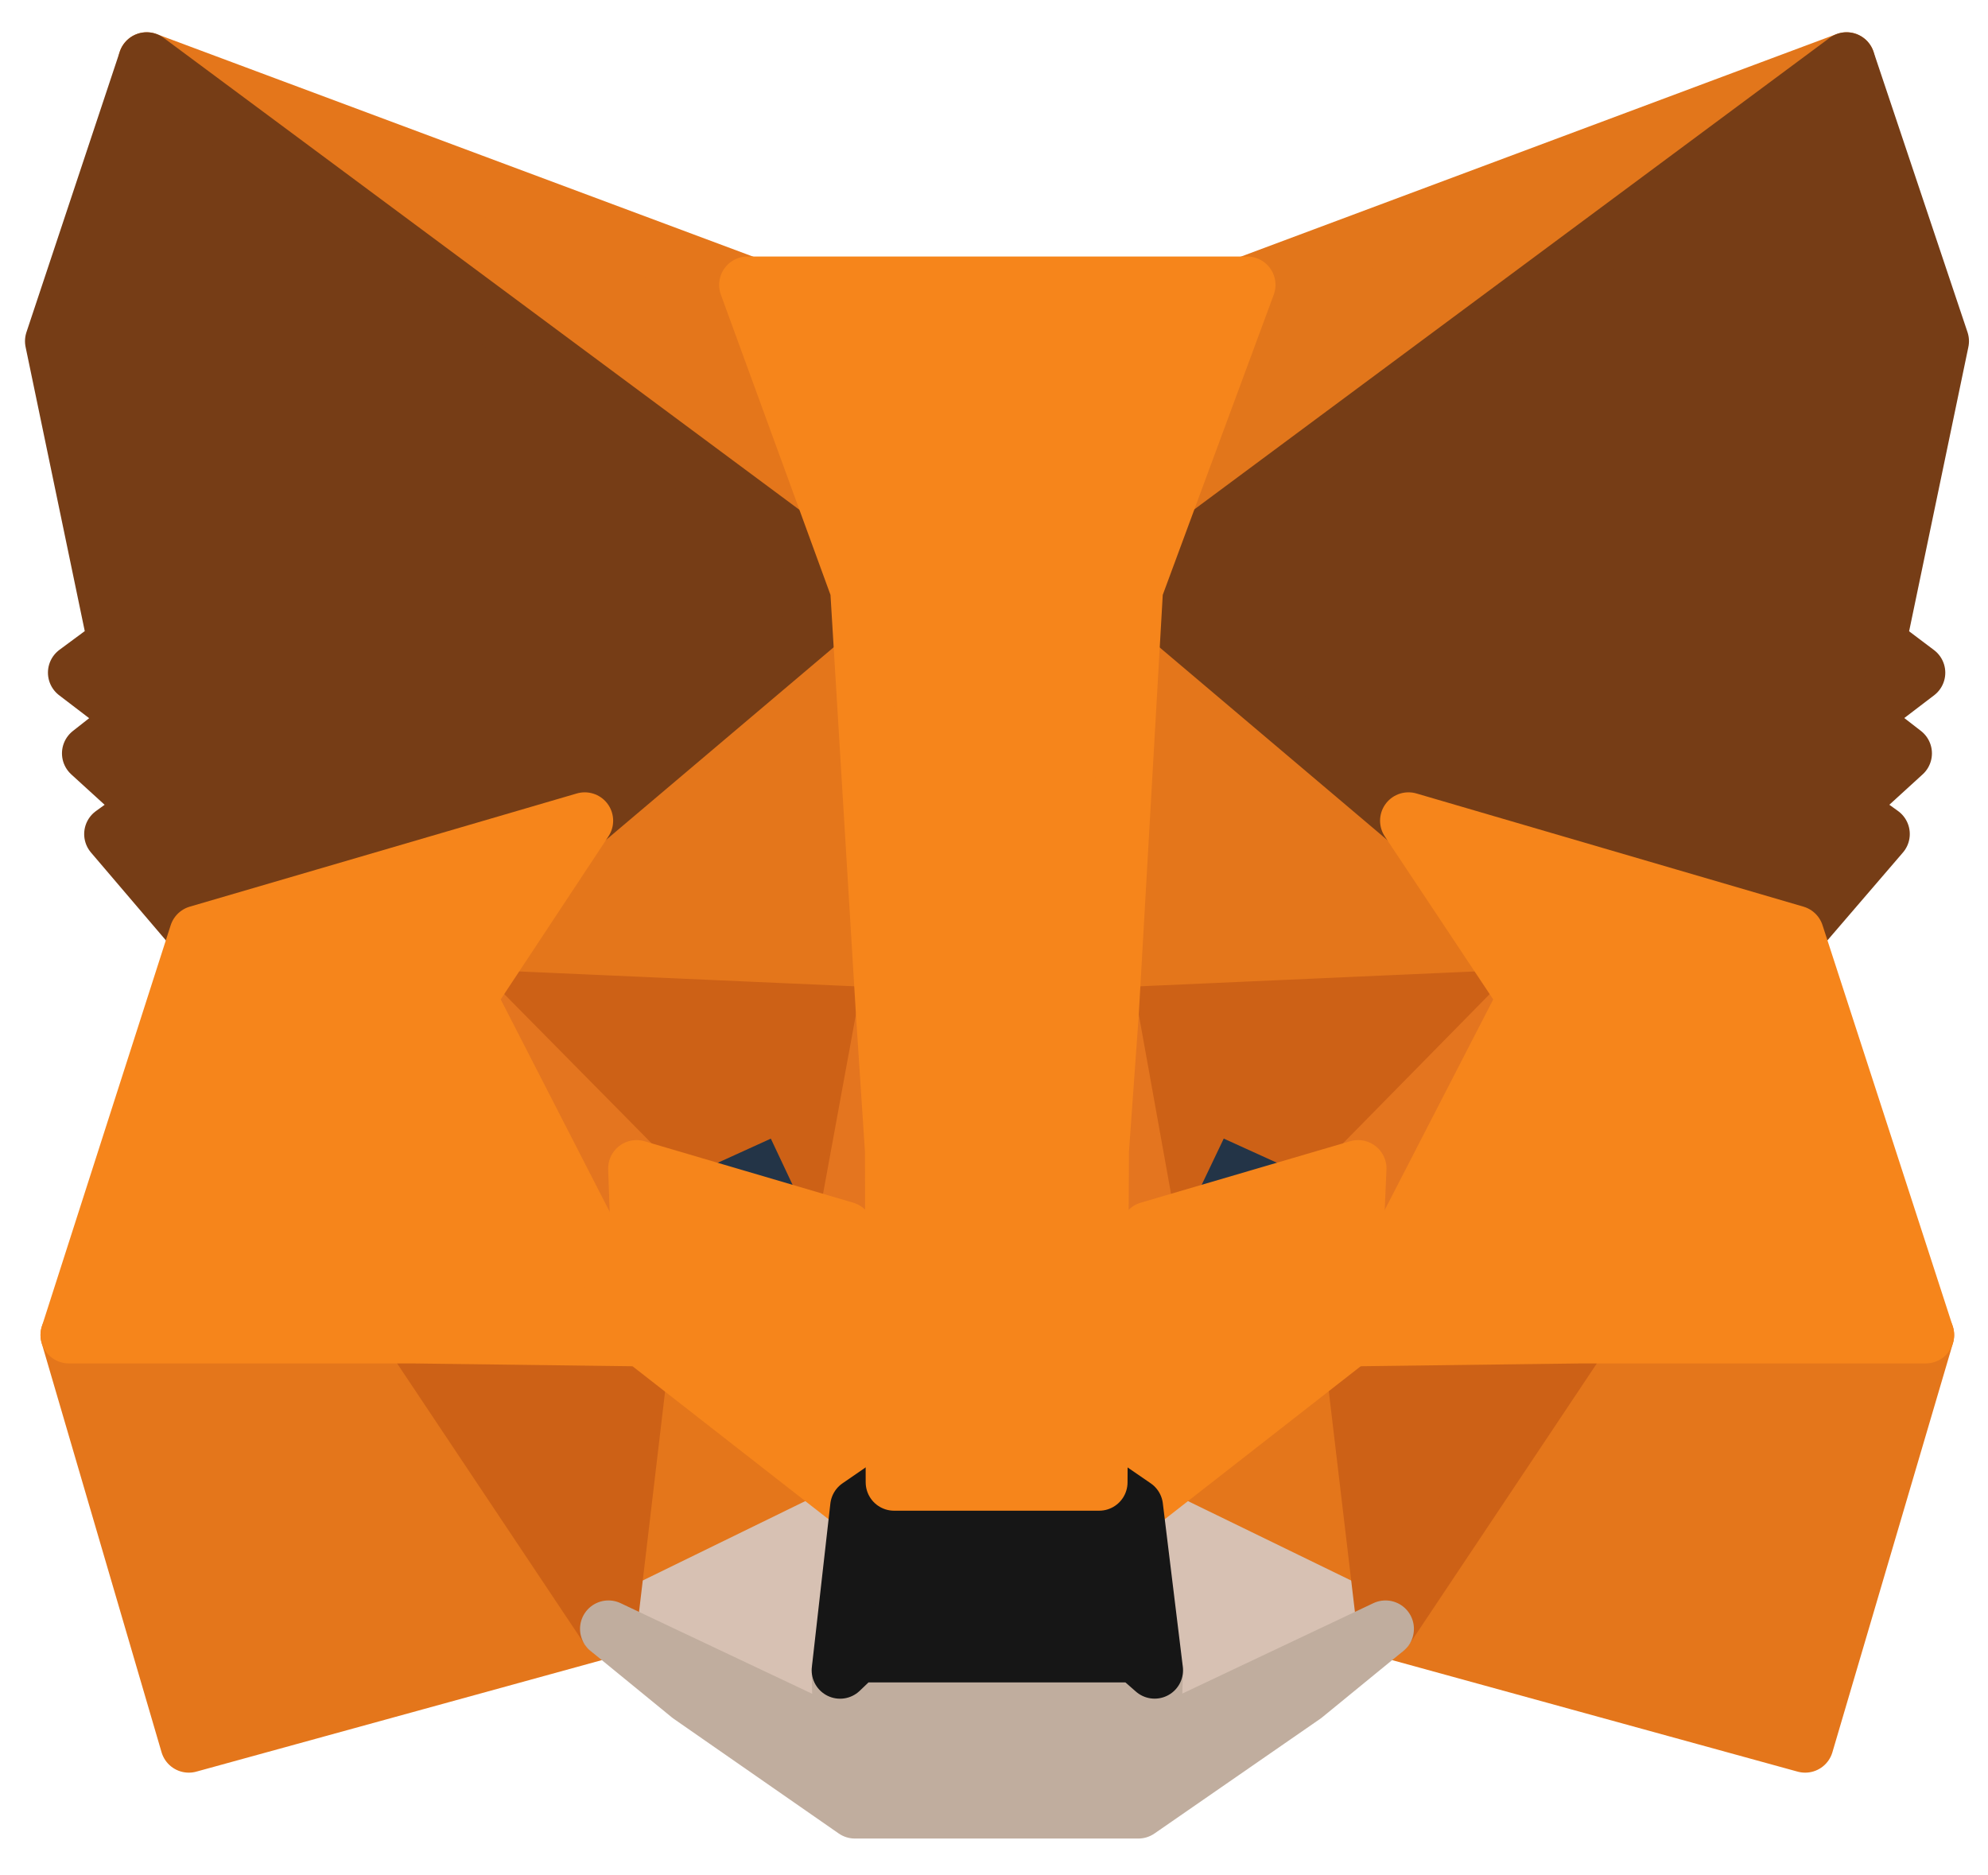
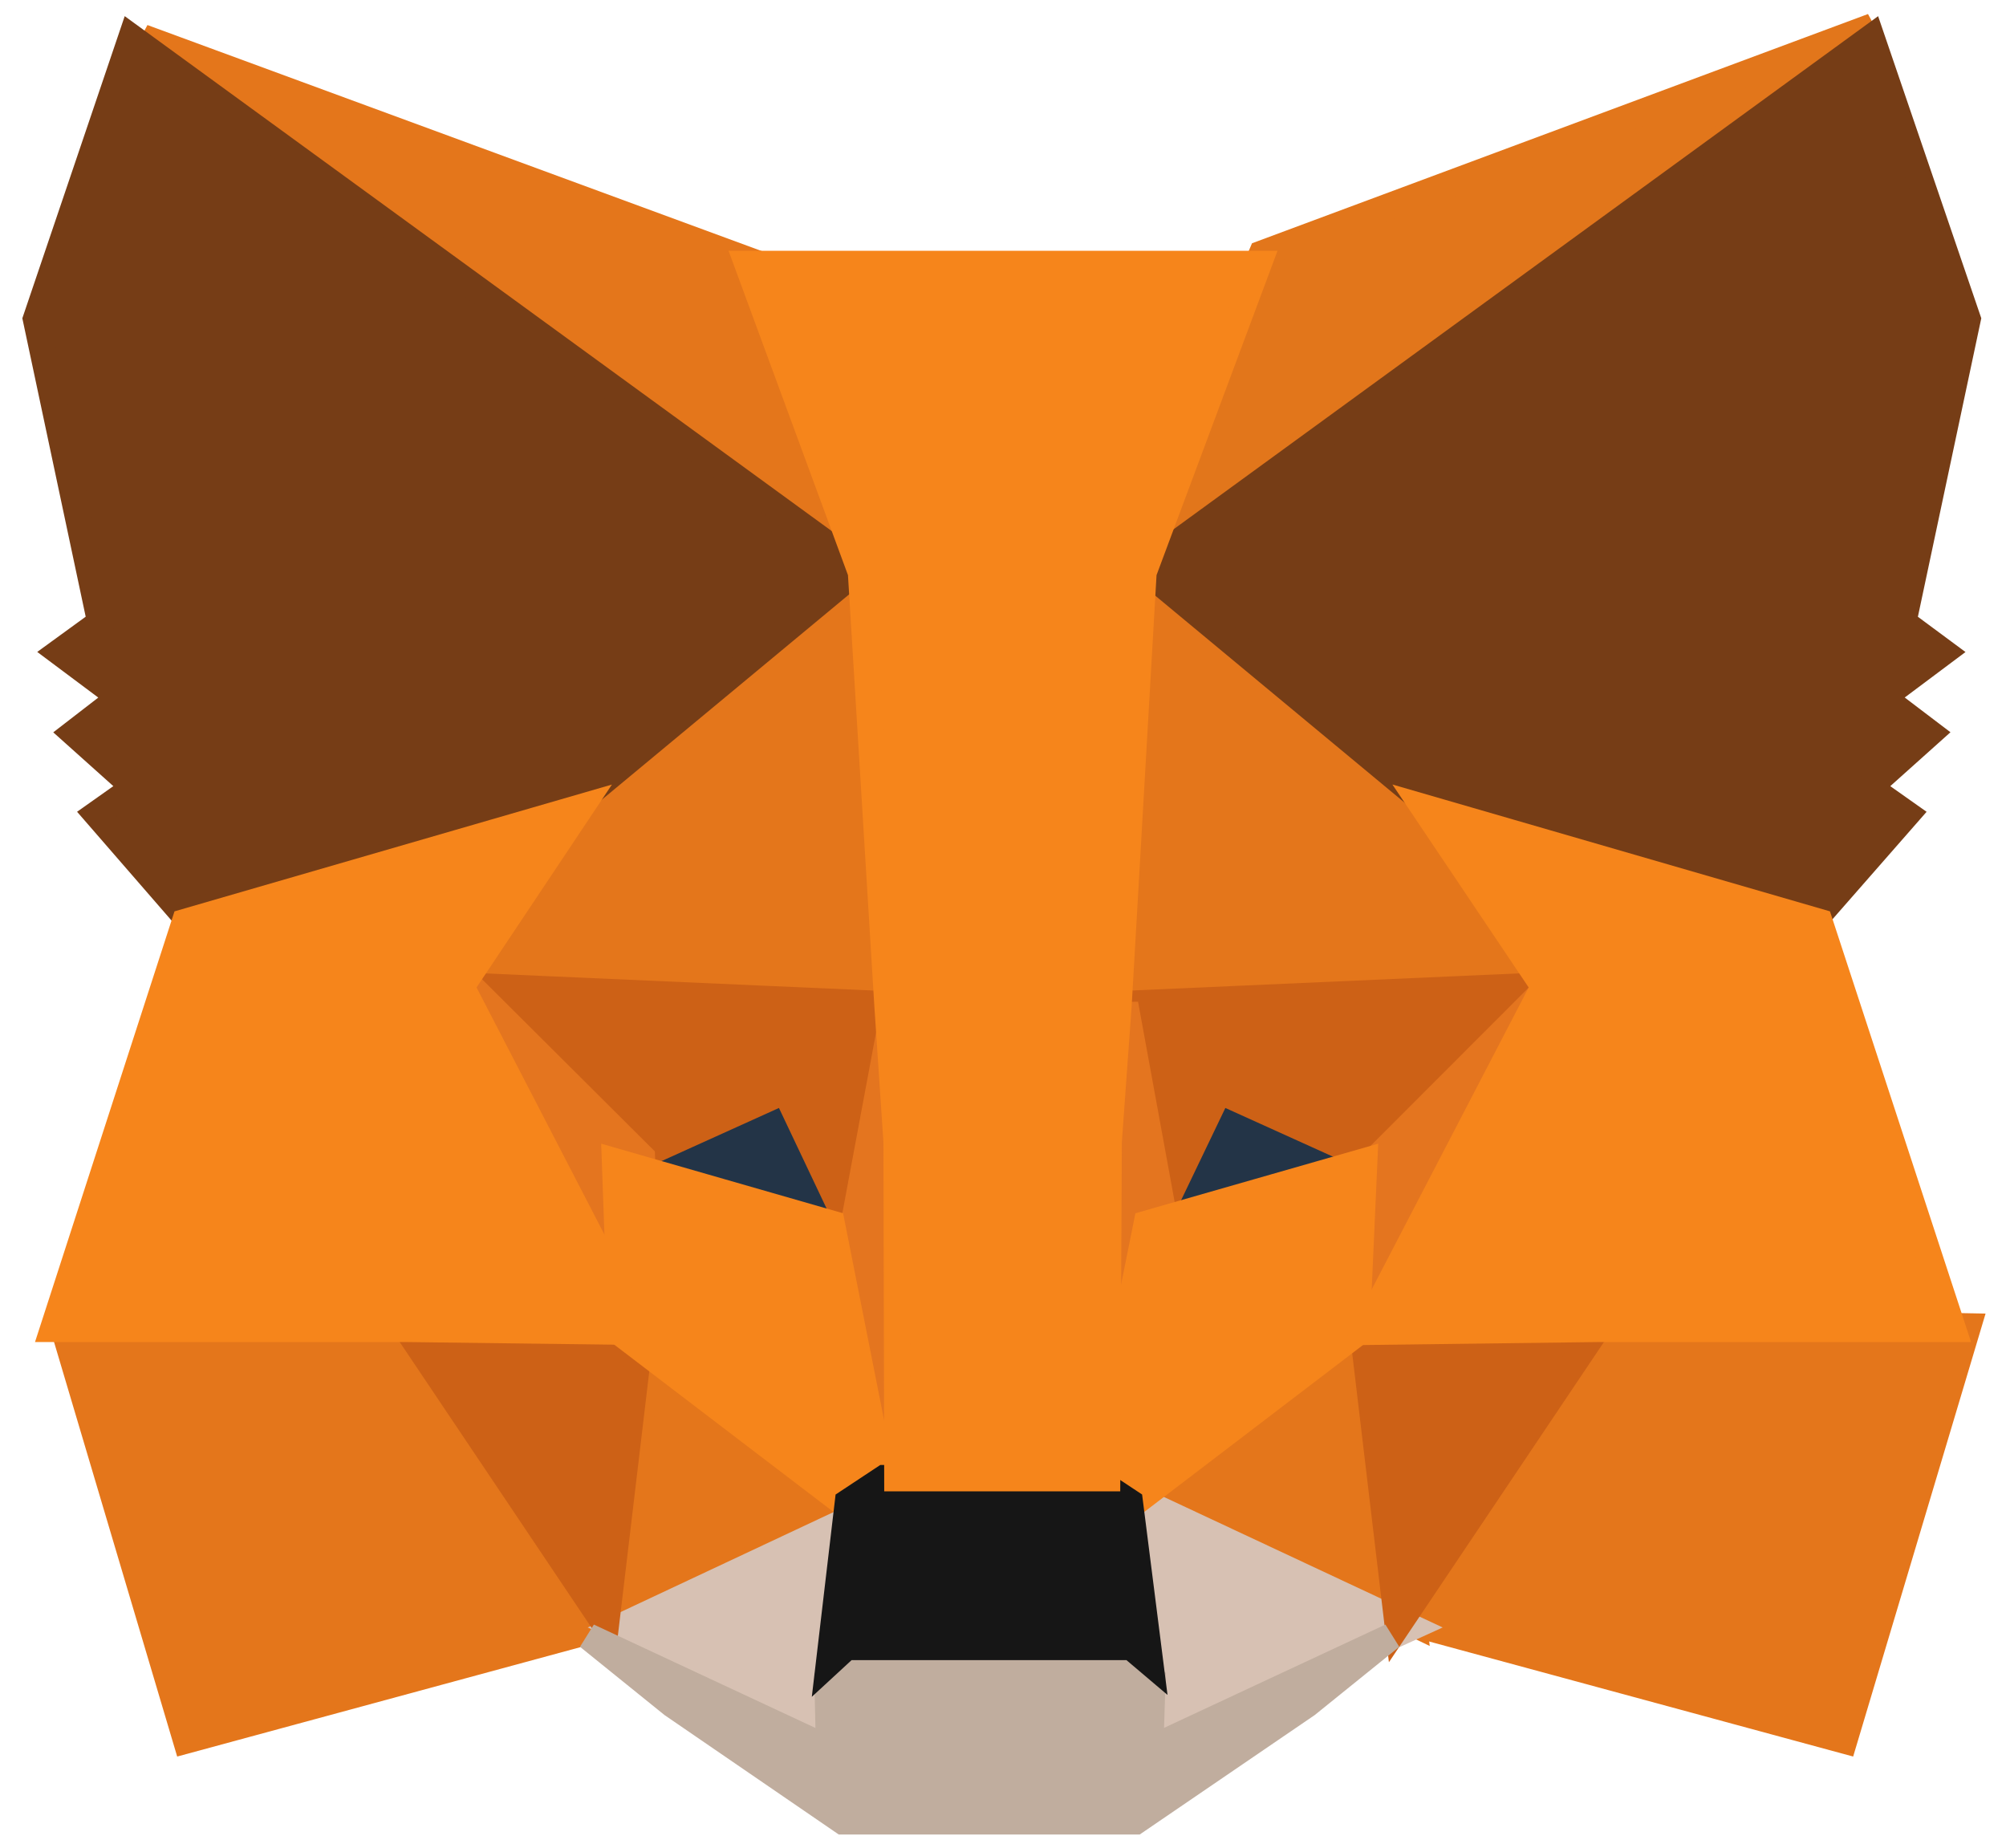
- <svg xmlns="http://www.w3.org/2000/svg" width="35" height="33">
-   <g fill="none" fill-rule="nonzero" stroke-linecap="round" stroke-linejoin="round">
-     <path fill="#E2761B" stroke="#E2761B" d="M32.51 1.068l-12.964 9.63 2.397-5.682z" />
-     <g fill="#E4761B" stroke="#E4761B">
-       <path d="M2.582 1.068l12.86 9.72-2.28-5.772zM27.846 23.388l-3.453 5.29 7.388 2.032 2.123-7.205zM1.213 23.505l2.111 7.205 7.388-2.032-3.453-5.29z" />
-       <path d="M10.295 14.45l-2.059 3.114 7.336.325-.26-7.882zM24.797 14.45l-5.082-4.535-.17 7.974 7.323-.325zM10.712 28.678l4.404-2.15-3.805-2.97zM19.976 26.528l4.417 2.15-.613-5.12z" />
-     </g>
-     <g fill="#D7C1B3" stroke="#D7C1B3">
-       <path d="M24.393 28.678l-4.417-2.15.352 2.88-.04 1.211zM10.712 28.678l4.104 1.941-.026-1.212.326-2.88z" />
-     </g>
-     <path fill="#233447" stroke="#233447" d="M14.881 21.655l-3.674-1.082 2.593-1.185zM20.21 21.655l1.082-2.267 2.606 1.185z" />
-     <g fill="#CD6116" stroke="#CD6116">
-       <path d="M10.712 28.678l.625-5.29-4.078.117zM23.767 23.388l.626 5.29 3.453-5.173zM26.868 17.564l-7.322.325.677 3.766 1.082-2.267 2.606 1.185zM11.207 20.573l2.606-1.185 1.068 2.267.69-3.766-7.335-.325z" />
-     </g>
-     <g fill="#E4751F" stroke="#E4751F">
-       <path d="M8.236 17.564l3.075 5.993-.104-2.984zM23.91 20.573l-.13 2.984 3.088-5.993zM15.572 17.89l-.69 3.765.86 4.443.195-5.85zM19.546 17.89l-.352 2.345.156 5.863.873-4.443z" />
-     </g>
-     <path fill="#F6851B" stroke="#F6851B" d="M20.223 21.655l-.873 4.443.626.43 3.804-2.97.13-2.985zM11.207 20.573l.104 2.984 3.805 2.97.625-.429-.86-4.443z" />
-     <path fill="#C0AD9E" stroke="#C0AD9E" d="M20.289 30.62l.039-1.213-.326-.286H15.09l-.3.286.026 1.212-4.104-1.941 1.433 1.172 2.906 2.02h4.99l2.919-2.02 1.433-1.172z" />
-     <path fill="#161616" stroke="#161616" d="M19.976 26.528l-.626-.43h-3.609l-.625.43-.326 2.88.3-.287h4.912l.326.286z" />
-     <g fill="#763D16" stroke="#763D16">
-       <path d="M33.057 11.323l1.108-5.316-1.655-4.939-12.534 9.303 4.82 4.079 6.815 1.993 1.512-1.759-.652-.469 1.042-.951-.807-.625 1.042-.795zM.94 6.007l1.107 5.316-.703.52 1.042.796-.795.625 1.043.951-.652.47 1.499 1.758 6.814-1.993 4.82-4.079L2.583 1.068z" />
-     </g>
-     <path fill="#F6851B" stroke="#F6851B" d="M31.611 16.443l-6.814-1.993 2.071 3.114-3.088 5.993 4.066-.052h6.058zM10.295 14.45l-6.814 1.993-2.268 7.062H7.26l4.052.052-3.075-5.993zM19.546 17.89l.43-7.519 1.98-5.355h-8.795l1.955 5.355.456 7.518.156 2.372.013 5.837h3.61l.025-5.837z" />
-   </g>
+ <svg xmlns="http://www.w3.org/2000/svg" width="76" height="70" viewBox="0 0 76 70" fill="none">
+   <path d="M70.946 1L42.562 22L47.81 9.61L70.946 1Z" fill="#E2761B" stroke="#E2761B" />
+   <path d="M5.414 1.418L33.802 22.575L28.769 10.011L5.414 1.418ZM61.184 49.998L53.562 61.512L69.87 65.936L74.558 50.253L61.184 49.998ZM2.394 50.253L7.053 65.936L23.362 61.512L15.739 49.998L2.394 50.253Z" fill="#E4761B" stroke="#E4761B" />
+   <path d="M22.441 30.544L17.897 37.322L34.089 38.03L33.514 20.873L22.441 30.544ZM54.453 30.544L43.236 20.674L42.862 38.03L59.026 37.321L54.453 30.544ZM23.361 61.512L33.083 56.833L24.684 50.367L23.361 61.512ZM43.811 56.833L53.561 61.512L52.21 50.367L43.811 56.833Z" fill="#E4761B" stroke="#E4761B" />
+   <path d="M53.465 61.65L43.778 57.115L44.55 63.19L44.464 65.746L53.465 61.65ZM23.459 61.65L32.461 65.746L32.403 63.189L33.118 57.115L23.459 61.65Z" fill="#D7C1B3" stroke="#D7C1B3" />
+   <path d="M31.519 46L23.301 43.615L29.101 41L31.519 46ZM43.438 46L45.857 41L51.685 43.615L43.438 46Z" fill="#233447" stroke="#233447" />
+   <path d="M22.952 61.574L24.323 50.039L15.378 50.295L22.952 61.574ZM51.587 50.039L52.958 61.574L60.532 50.295L51.587 50.039ZM58.388 37.34L42.327 38.05L43.813 46.262L46.185 41.318L51.901 43.904L58.388 37.34ZM24.037 43.903L29.753 41.317L32.096 46.261L33.611 38.05L17.522 37.34L24.037 43.903Z" fill="#CD6116" stroke="#CD6116" />
+   <path d="M17.795 37.337L24.546 50.279L24.318 43.836L17.795 37.337ZM52.207 43.836L51.92 50.279L58.7 37.337L52.207 43.836ZM33.9 38.04L32.383 46.171L34.272 55.765L34.701 43.133L33.9 38.04ZM42.625 38.04L41.852 43.104L42.195 55.765L44.111 46.171L42.625 38.04Z" fill="#E4751F" stroke="#E4751F" />
+   <path d="M43.447 46.361L41.496 56.062L42.894 57L51.394 50.514L51.685 44L43.447 46.361ZM23.301 44L23.534 50.514L32.036 57L33.433 56.062L31.511 46.361L23.301 44Z" fill="#F6851B" stroke="#F6851B" />
+   <path d="M43.575 66.257L43.662 63.6L42.938 62.971H32.019L31.353 63.6L31.411 66.257L22.288 62L25.473 64.572L31.932 69H43.025L49.513 64.572L52.699 62L43.575 66.257Z" fill="#C0AD9E" stroke="#C0AD9E" />
+   <path d="M42.803 56.909L41.429 56H33.501L32.127 56.909L31.411 63L32.069 62.393H42.86L43.575 62.999L42.803 56.909Z" fill="#161616" stroke="#161616" />
+   <path d="M72.106 23.577L74.546 12.088L70.901 1.416L43.293 21.522L53.911 30.336L68.921 34.644L72.25 30.843L70.815 29.829L73.111 27.773L71.332 26.422L73.628 24.704L72.106 23.577ZM1.364 12.088L3.803 23.577L2.253 24.704L4.55 26.421L2.799 27.773L5.095 29.829L3.66 30.843L6.961 34.644L21.97 30.336L32.588 21.522L4.98 1.416L1.364 12.088Z" fill="#763D16" stroke="#763D16" />
+   <path d="M68.938 34.933L53.935 30.584L58.497 37.378L51.697 50.456L60.648 50.342H73.986L68.938 34.933ZM22.008 30.584L7.005 34.933L2.014 50.342H15.324L24.245 50.456L17.475 37.378L22.008 30.584ZM42.375 38.089L43.322 21.685L47.681 10H28.319L32.621 21.685L33.625 38.089L33.97 43.263L33.999 56H41.944L42.002 43.263L42.375 38.089Z" fill="#F6851B" stroke="#F6851B" />
</svg>
